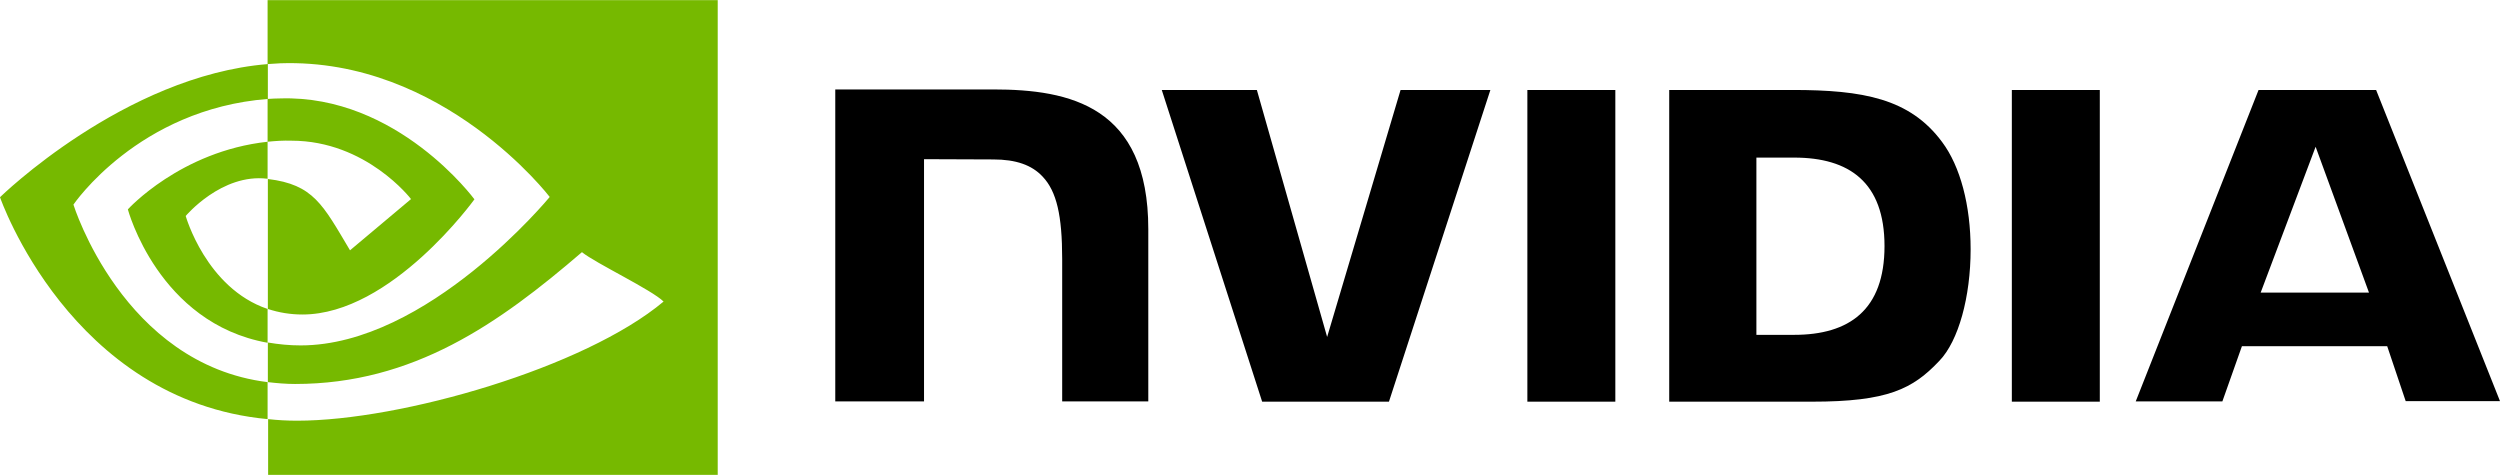
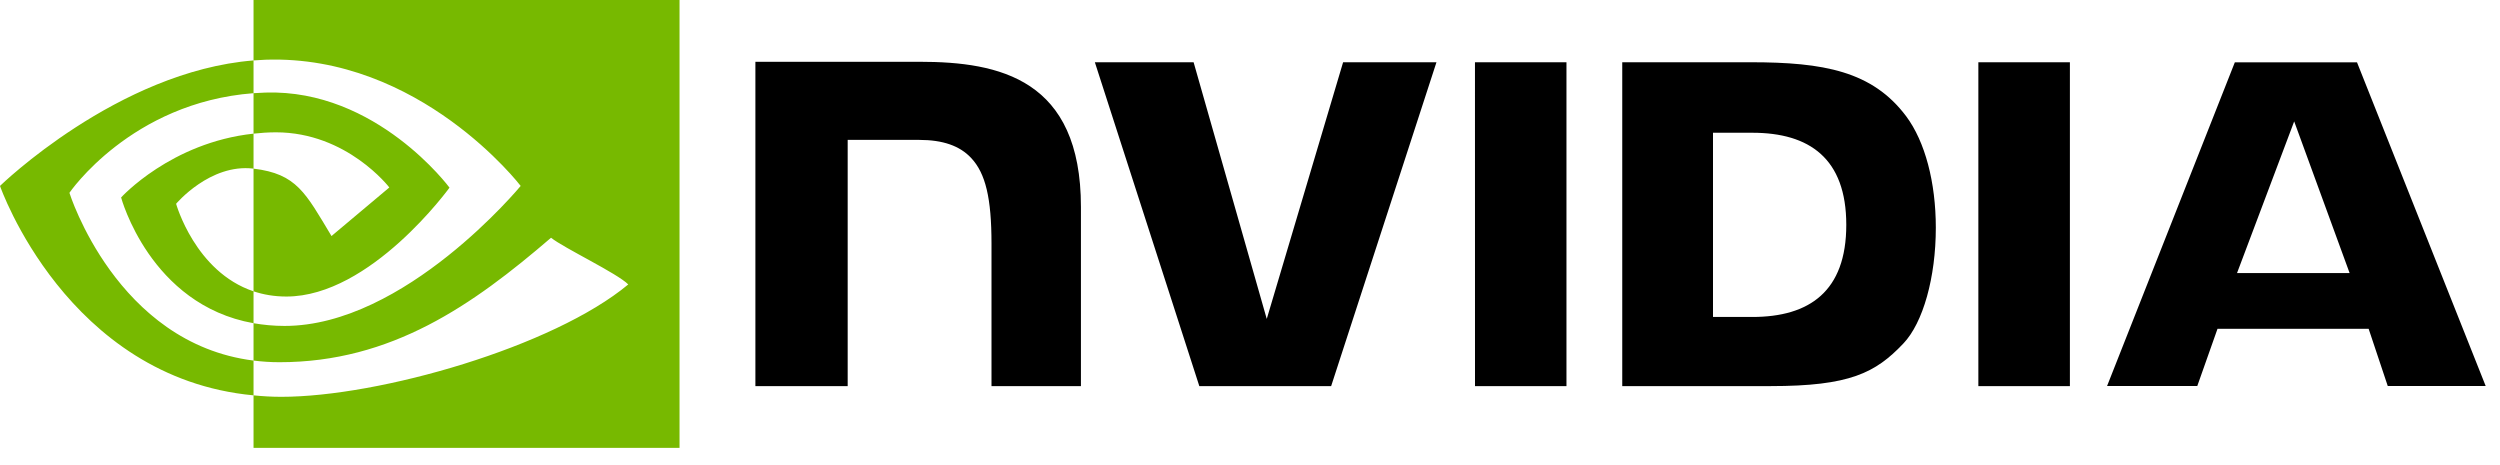
- <svg xmlns="http://www.w3.org/2000/svg" viewBox="0 0 946.4 179.7" width="2500" height="475">
-   <path d="M578.2 34v118h33.3V34zm-262-.2v118.1h33.6V60.2l26.2.1c8.6 0 14.6 2.1 18.7 6.5 5.3 5.6 7.4 14.7 7.4 31.2v53.9h32.6V86.7c0-46.6-29.7-52.9-58.7-52.9zm315.7.2v118h54c28.8 0 38.2-4.8 48.3-15.5 7.2-7.5 11.8-24.1 11.8-42.2 0-16.6-3.9-31.4-10.8-40.6C723 37.2 705.2 34 678.6 34zm33 25.6h14.3c20.8 0 34.2 9.3 34.2 33.5s-13.4 33.6-34.2 33.6h-14.3zM530.2 34l-27.8 93.5L475.8 34h-36l38 118h48l38.4-118zm231.4 118h33.3V34h-33.3zM855 34l-46.5 117.9h32.8l7.4-20.9h55l7 20.8h35.7L899.5 34zm21.6 21.5l20.2 55.2h-41z" />
-   <path d="M101.3 53.6V37.4c1.6-.1 3.2-.2 4.8-.2 44.4-1.4 73.5 38.2 73.5 38.2S148.2 119 114.5 119c-4.5 0-8.9-.7-13.1-2.1V67.7c17.3 2.1 20.8 9.7 31.1 27l23.1-19.4s-16.9-22.1-45.3-22.1c-3-.1-6 .1-9 .4m0-53.6v24.2l4.8-.3c61.7-2.1 102 50.6 102 50.6s-46.2 56.2-94.3 56.2c-4.2 0-8.3-.4-12.4-1.1v15c3.4.4 6.9.7 10.3.7 44.8 0 77.2-22.9 108.6-49.9 5.2 4.2 26.5 14.3 30.9 18.7-29.8 25-99.3 45.1-138.7 45.1-3.8 0-7.4-.2-11-.6v21.1h170.2V0H101.3zm0 116.9v12.8c-41.4-7.4-52.9-50.5-52.9-50.5s19.9-22 52.9-25.6v14h-.1c-17.3-2.1-30.9 14.1-30.9 14.1s7.7 27.3 31 35.2M27.8 77.4s24.5-36.2 73.6-40V24.2C47 28.6 0 74.6 0 74.6s26.6 77 101.3 84v-14c-54.8-6.8-73.5-67.2-73.5-67.2z" fill="#76b900" />
+ <svg xmlns="http://www.w3.org/2000/svg" width="70" height="13" viewBox="0 0 70 13" fill="none">
+   <path d="M1.944 5.399C1.944 5.399 3.664 2.87 7.099 2.609V1.692C3.295 1.996 0 5.206 0 5.206C0 5.206 1.866 10.579 7.099 11.07V10.096C3.259 9.614 1.944 5.399 1.944 5.399ZM7.099 8.157V9.05C4.197 8.534 3.391 5.529 3.391 5.529C3.391 5.529 4.785 3.991 7.099 3.742V4.722C7.097 4.722 7.096 4.721 7.095 4.721C5.88 4.576 4.931 5.706 4.931 5.706C4.931 5.706 5.463 7.609 7.099 8.157ZM7.099 0V1.692C7.211 1.683 7.323 1.676 7.435 1.672C11.76 1.527 14.579 5.206 14.579 5.206C14.579 5.206 11.342 9.126 7.969 9.126C7.66 9.126 7.371 9.097 7.099 9.05V10.096C7.332 10.125 7.573 10.142 7.824 10.142C10.962 10.142 13.232 8.546 15.429 6.657C15.793 6.947 17.285 7.654 17.591 7.964C15.502 9.706 10.633 11.111 7.872 11.111C7.606 11.111 7.35 11.095 7.099 11.07V12.54H19.027V0H7.099ZM7.099 3.742V2.609C7.21 2.601 7.321 2.595 7.435 2.592C10.545 2.494 12.586 5.254 12.586 5.254C12.586 5.254 10.382 8.303 8.019 8.303C7.678 8.303 7.374 8.249 7.099 8.157V4.722C8.31 4.867 8.554 5.4 9.282 6.609L10.901 5.249C10.901 5.249 9.719 3.705 7.726 3.705C7.51 3.705 7.303 3.72 7.099 3.742Z" fill="#77B900" />
+   <path d="M64.237 3.399L65.789 7.645H62.637L64.237 3.399ZM62.575 1.746L58.998 10.808H61.524L62.09 9.207H66.322L66.857 10.808H69.599L65.996 1.745L62.575 1.746ZM55.394 10.811H57.957V1.743L55.394 1.743L55.394 10.811ZM37.607 1.743L35.469 8.93L33.421 1.743L30.656 1.743L33.581 10.811H37.272L40.221 1.743H37.607ZM47.964 3.717H49.065C50.663 3.717 51.696 4.435 51.696 6.296C51.696 8.158 50.663 8.875 49.065 8.875H47.964V3.717ZM45.423 1.743V10.811H49.577C51.79 10.811 52.513 10.443 53.294 9.618C53.846 9.039 54.203 7.767 54.203 6.377C54.203 5.102 53.901 3.965 53.374 3.257C52.425 1.99 51.058 1.743 49.018 1.743H45.423ZM21.151 1.73V10.811H23.735V3.916L25.738 3.917C26.4 3.917 26.873 4.082 27.192 4.423C27.597 4.854 27.762 5.55 27.762 6.824V10.811H30.266V5.794C30.266 2.213 27.984 1.73 25.751 1.73H21.151ZM41.299 1.743L41.3 10.811H43.861V1.743H41.299Z" fill="currentColor" />
</svg>
